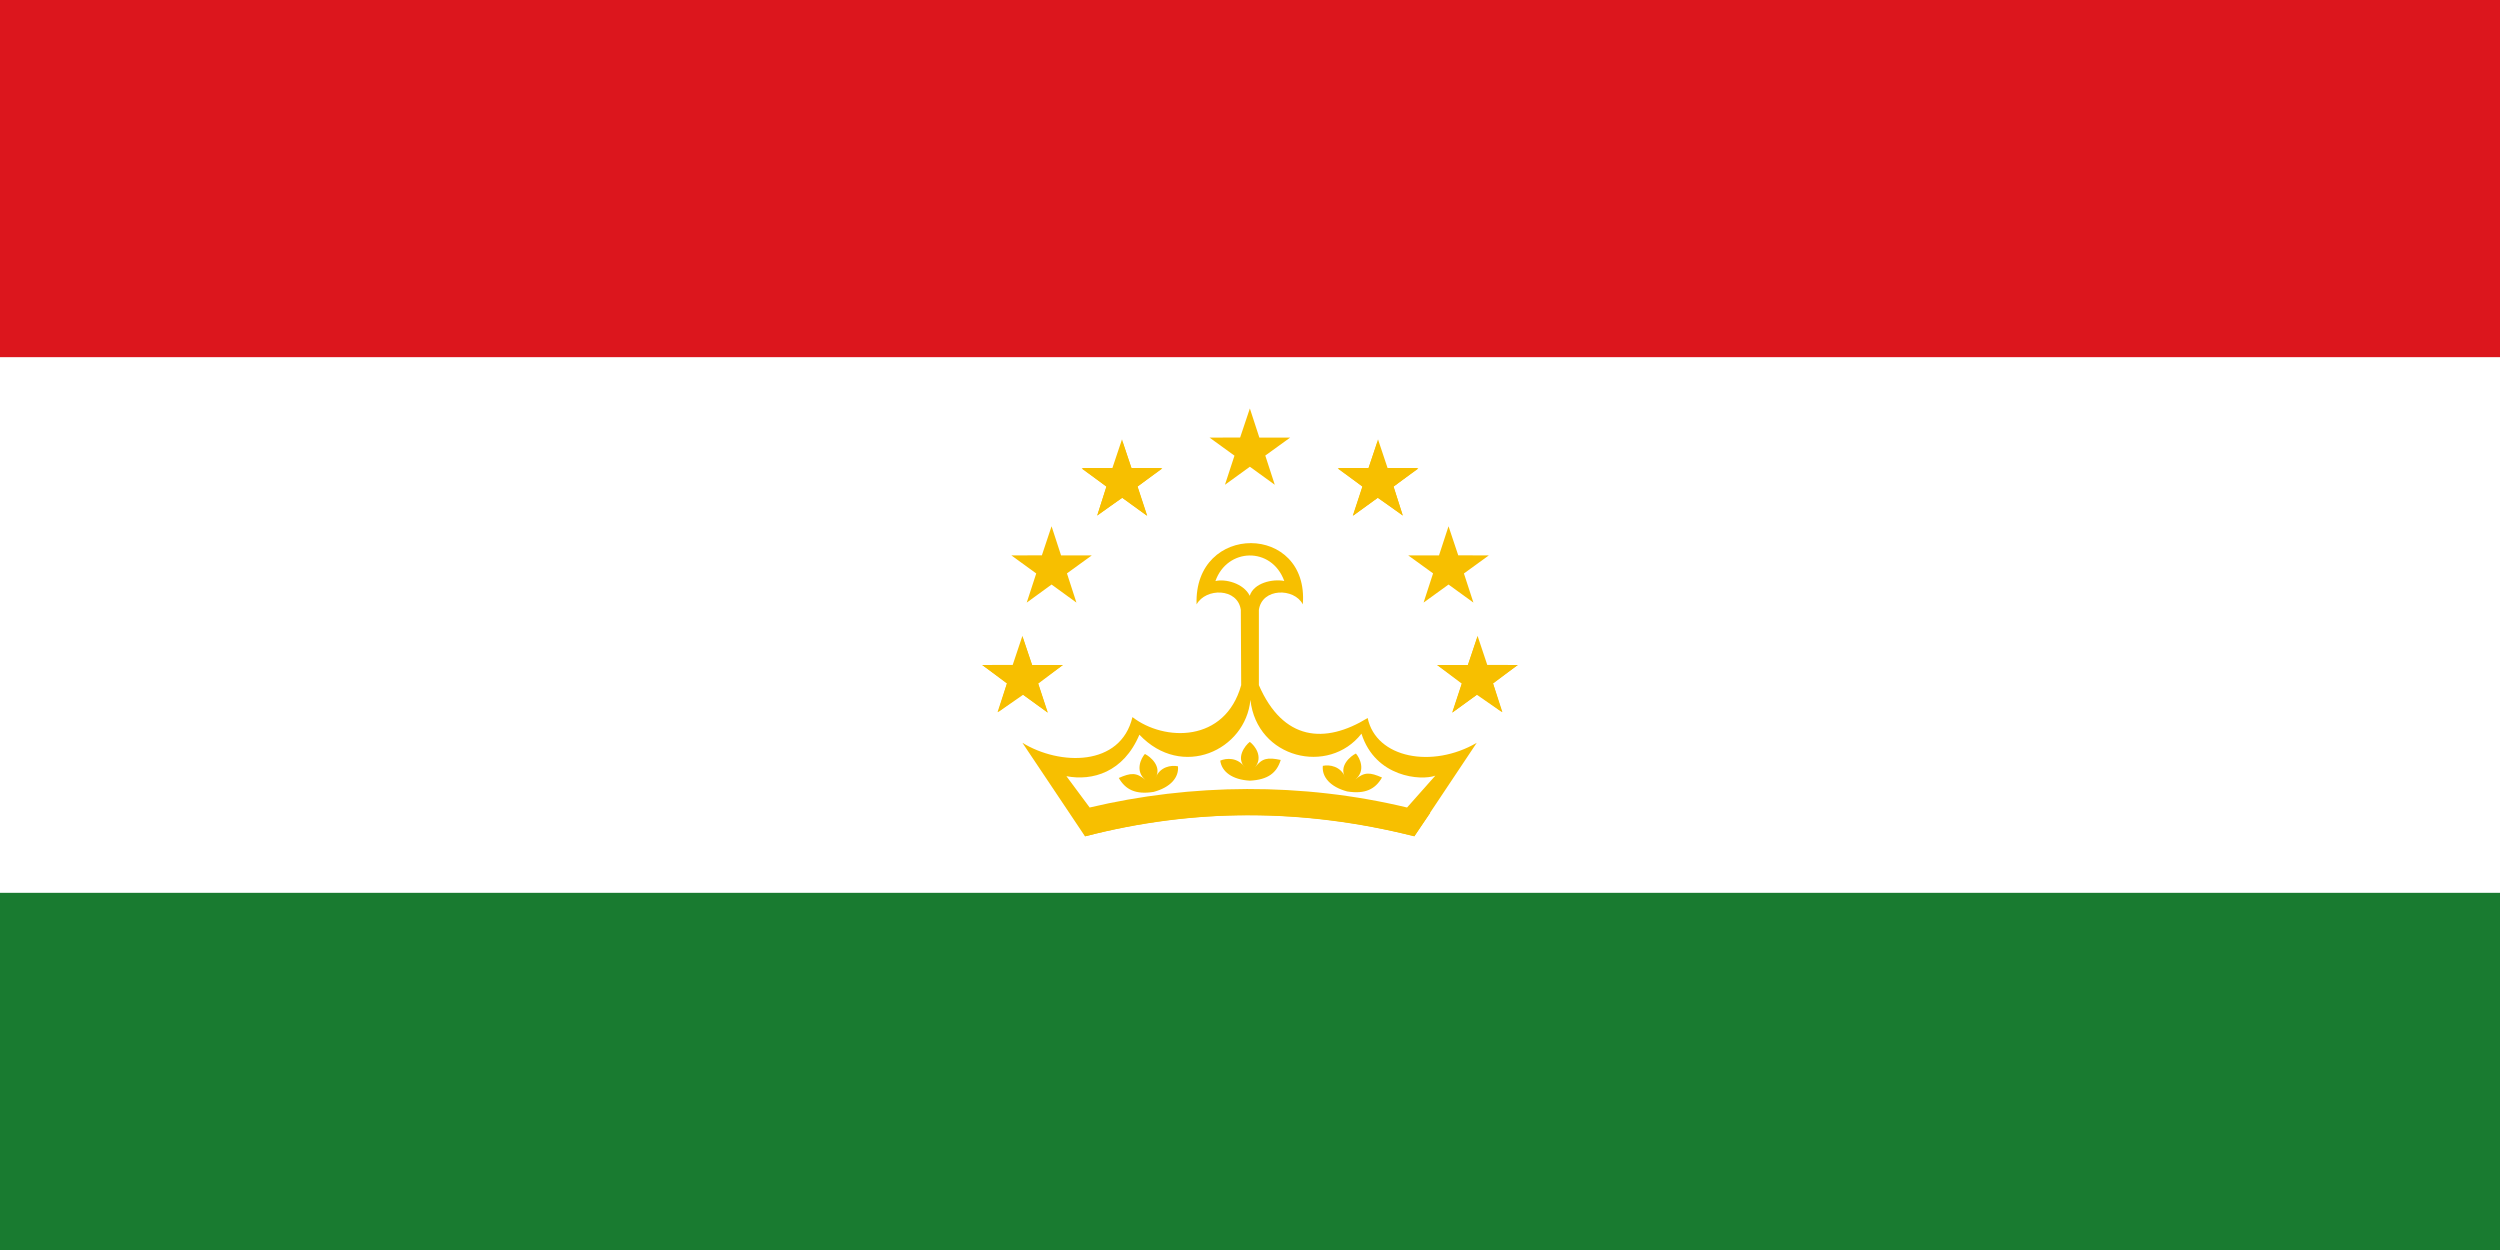
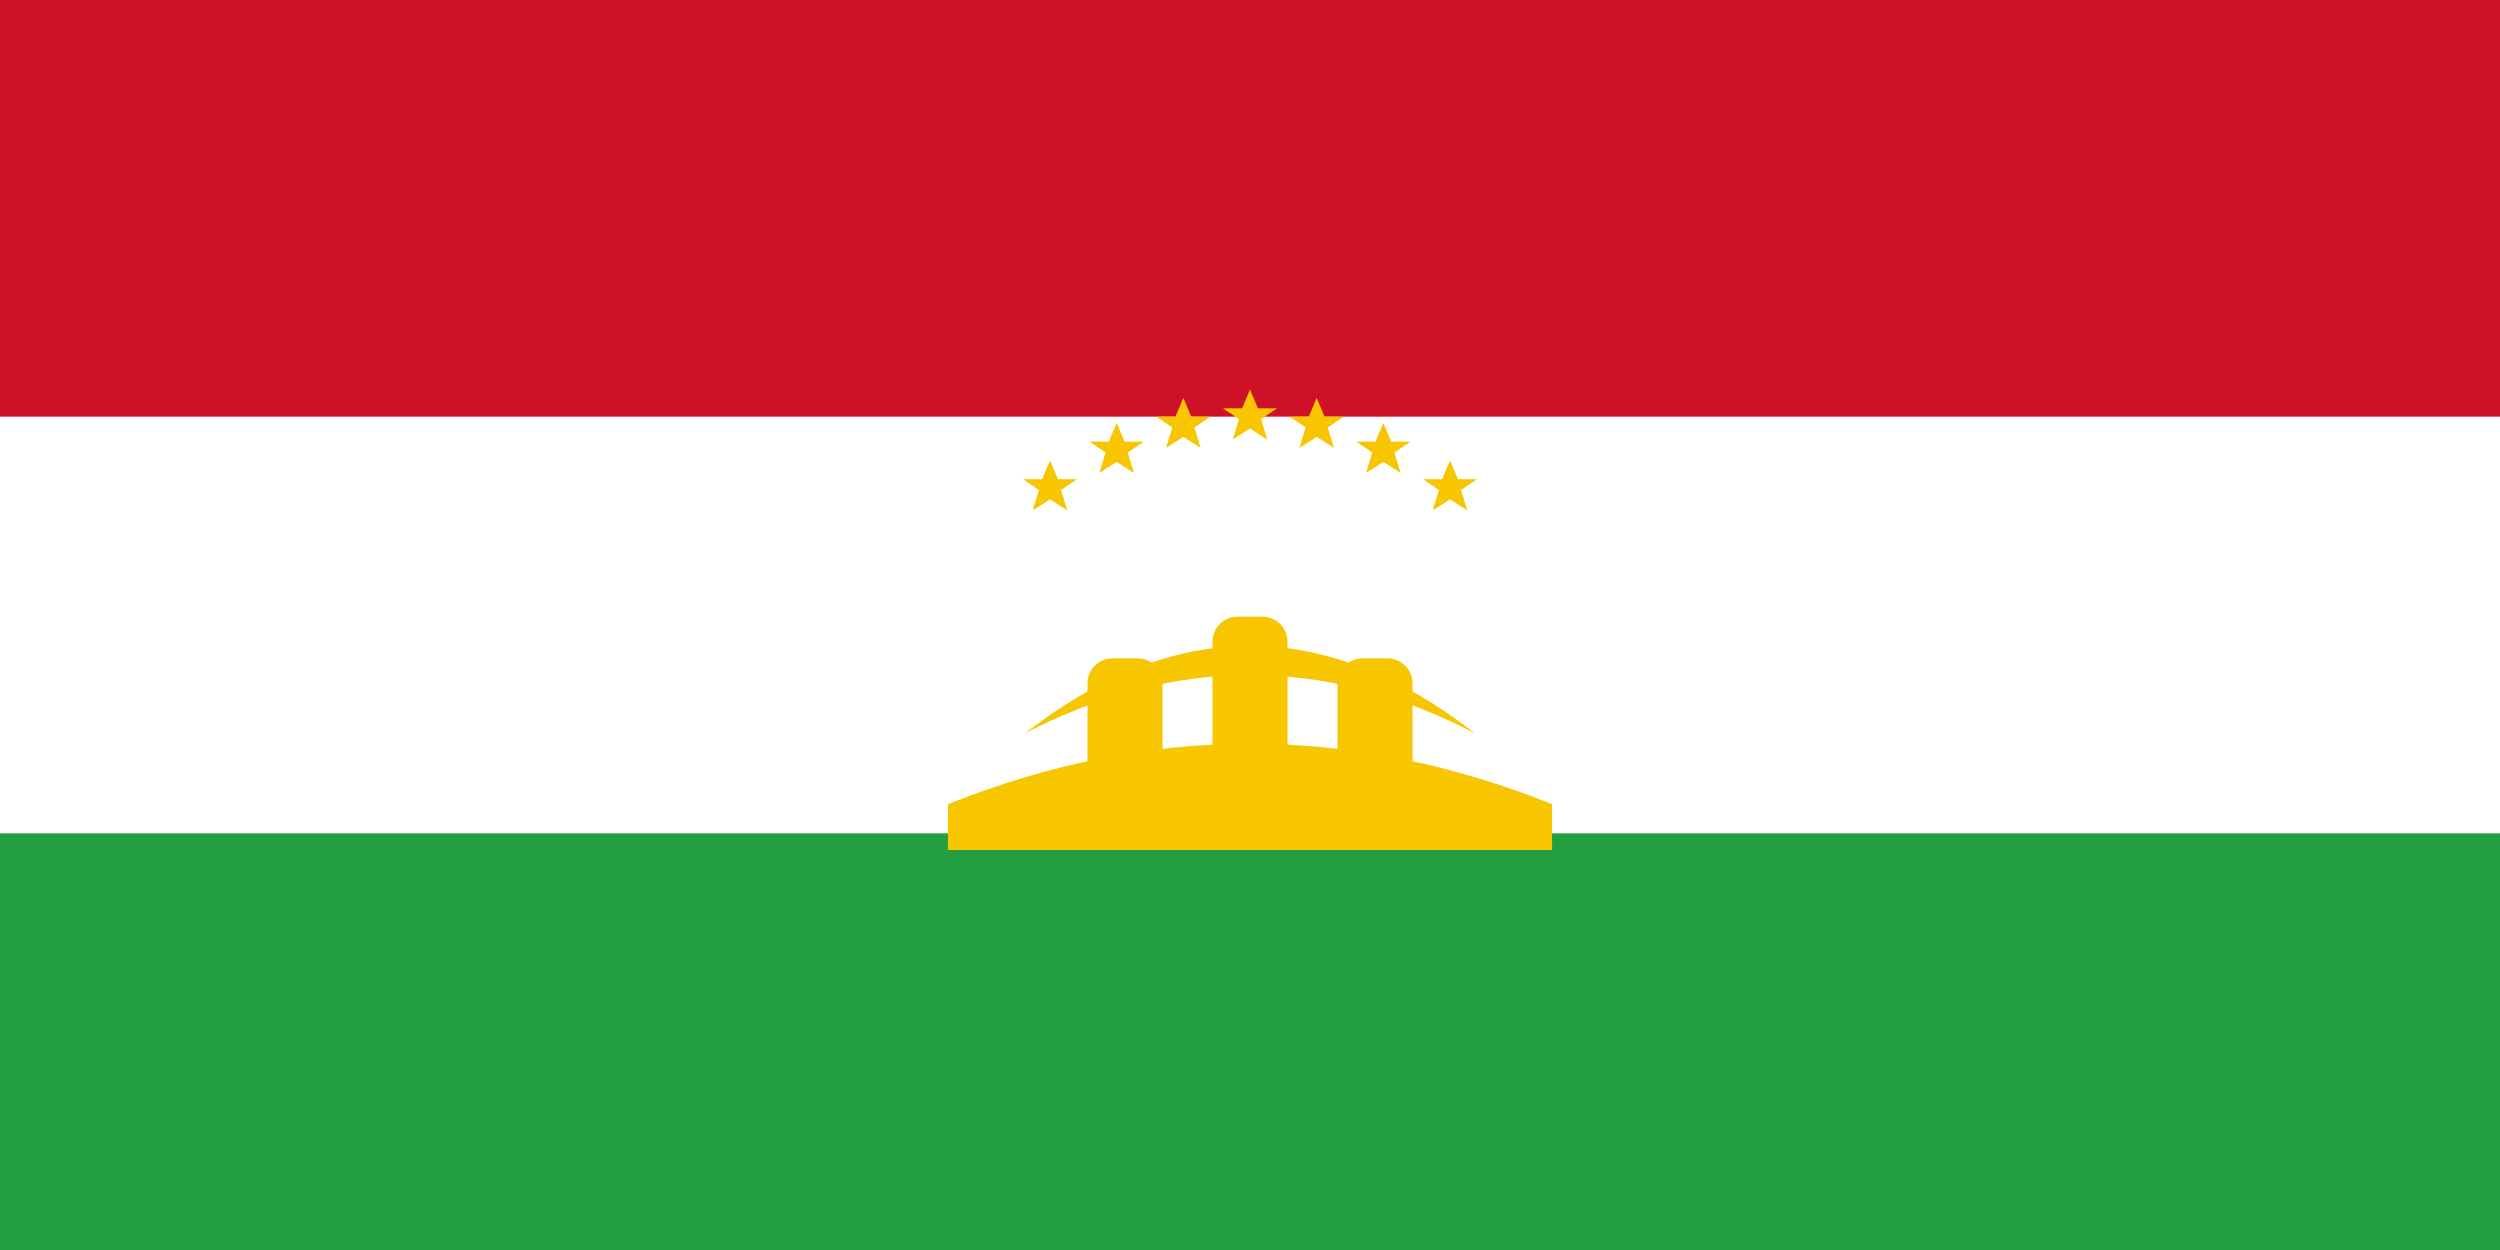
- <svg xmlns="http://www.w3.org/2000/svg" version="1.1" id="Слой_1" x="0px" y="0px" viewBox="0 0 8267.7 4133.8" style="enable-background:new 0 0 8267.7 4133.8;" xml:space="preserve">
-   <style type="text/css">
- 	.st0{fill-rule:evenodd;clip-rule:evenodd;fill:#DC161D;}
- 	.st1{fill-rule:evenodd;clip-rule:evenodd;fill:#FFFFFF;}
- 	.st2{fill-rule:evenodd;clip-rule:evenodd;fill:#197B30;}
- 	.st3{fill:none;}
- 	.st4{fill-rule:evenodd;clip-rule:evenodd;fill:#F7BF00;}
- 	.st5{fill:none;stroke:#373435;stroke-width:0.9;stroke-miterlimit:10;}
- </style>
-   <g id="Слой_x0020_1">
-     <g id="_1759493418608">
-       <g>
-         <rect x="499.3" y="71.3" class="st0" width="7269.1" height="1038.4" />
-         <rect y="1181.1" class="st1" width="8267.7" height="1771.6" />
-         <rect class="st0" width="8267.7" height="1181.1" />
-         <rect y="2952.7" class="st2" width="8267.7" height="1181.1" />
-       </g>
-       <g>
-         <path class="st3" d="M4667,2670.5c-355.6-85.5-710.7-85.5-1065.3,0l-86.5-116.1c129,6.6,218-26.1,267-97.9" />
-         <polygon class="st4" points="3465.4,2357.2 3433.6,2260.7 3515.2,2199.2 3413.5,2199.2 3383.4,2112.2 3352.7,2199.2      3248.7,2199.2 3330.3,2260.7 3300.8,2355 3383.4,2297.7    " />
-         <polygon class="st4" points="3794,1705.6 3762.1,1609.1 3843.7,1547.7 3742,1547.7 3712,1460.7 3681.2,1547.7 3577.2,1547.7      3658.8,1609.1 3629.3,1703.4 3712,1646.1    " />
-         <line class="st3" x1="4133" y1="1794.9" x2="4133" y2="2768.1" />
-         <path class="st4" d="M4729.9,2688.2c-35.3,51.6-52.9,77.4-52.9,77.4c-362.6-93-725.2-93-1087.8,0l-43.6-79.9     C3942.2,2578.4,4332,2580.6,4729.9,2688.2z" />
-         <polygon class="st4" points="3344.7,1836.8 3445.6,1836.5 3477.6,1740.4 3509,1836.8 3610.5,1836.8 3528.5,1896.2 3559.8,1992.8      3477.6,1933.1 3395.5,1992.8 3426.9,1896.5    " />
-         <polygon class="st4" points="3577.2,1549.6 3678.3,1549.2 3710.5,1453.1 3741.9,1549.5 3843.7,1549.5 3761.5,1609 3792.9,1705.6      3710.5,1645.9 3628.2,1705.6 3659.6,1609.3    " />
-         <polygon class="st4" points="3248,2199.2 3349.1,2198.9 3381.2,2102.8 3412.7,2199.2 3514.5,2199.2 3432.3,2258.7 3463.7,2355.3      3381.2,2295.6 3298.9,2355.3 3330.4,2258.9    " />
-         <line class="st3" x1="3589.2" y1="2765.5" x2="3381.9" y2="2456.5" />
-         <rect x="4104" y="1980.6" class="st3" width="59.2" height="319.5" />
-         <path class="st3" d="M4309.7,2001.4c-34.1-93.4-146.5-62.5-146.5,16" />
-         <path class="st4" d="M3381.2,2456.5l207,309.3c352.6-93,717.4-93.1,1089.3-0.2l206.2-309.1c-178.8,83.5-312.3,53.6-344.9-119.2     c-111.4,139.2-314.4,116.7-375.5-71.4v-248.7c10.2-73.4,117.1-73.4,145.3-18.4c21.3-268.8-361-271.3-351.3,0.1     c30.4-55.1,136.2-55.1,146.3,18.3l1.2,248.7c-53.1,190.7-290.9,214.2-378.6,69.3C3707.3,2514.4,3526,2542.7,3381.2,2456.5z" />
-         <path class="st1" d="M3603.6,2670.5c335.4-79.5,702.6-83.5,1049.7,0l89.8-112.6c-76,34.1-185.9-18.1-241.4-95.1     c-93,60.5-305.7,28.2-368-84.4c-58.8,115-240.2,146.1-375.9,86.3c-46,59.8-143.9,107.3-231.7,93L3603.6,2670.5z" />
-         <path class="st4" d="M4133.1,2453.5c15.8,11.2,45.6,48.8,17.6,84c23.7-30.9,42.1-33.1,84.8-24.3c-13,42.2-41.7,65.6-102,68.5     c-58.3-3-93.4-29.8-98-66.2c20.8-9.2,58.1-11,81.5,22.3C4086.2,2506,4117.7,2465.1,4133.1,2453.5z" />
-         <path class="st4" d="M4494.7,2492c12.9,14.2,33.5,57-1.9,85.7c30.1-25.4,48.6-23.7,88.2-6.4c-22.3,38.6-55.6,55.6-115.1,46.1     c-56.1-14.9-84.4-48.2-80.6-84.7c22.4-4.7,59.2,1.1,74.4,38.5C4437.1,2533.6,4477.2,2500.1,4494.7,2492z" />
-         <path class="st4" d="M3766.2,2493.5c-12.9,14.1-33.5,57,1.9,85.7c-30.1-25.4-48.6-23.7-88.2-6.4c22.3,38.6,55.6,55.6,115.1,46.1     c56.1-14.9,84.3-48.2,80.6-84.7c-22.3-4.7-59.2,1.1-74.4,38.5C3823.8,2535.2,3783.7,2501.6,3766.2,2493.5z" />
-         <polygon class="st4" points="4802.2,2357.2 4834.1,2260.7 4752.5,2199.2 4854.2,2199.2 4884.2,2112.2 4914.9,2199.2      5018.9,2199.2 4937.4,2260.7 4966.9,2355 4884.2,2297.7    " />
-         <polygon class="st4" points="4473.7,1705.6 4505.5,1609.1 4424,1547.7 4525.7,1547.7 4555.7,1460.7 4586.4,1547.7 4690.4,1547.7      4608.8,1609.1 4638.4,1703.4 4555.7,1646.1    " />
-         <polygon class="st4" points="4923.6,1836.8 4822.5,1836.5 4790.4,1740.4 4758.9,1836.8 4657.2,1836.8 4739.3,1896.2      4707.9,1992.8 4790.4,1933.1 4872.7,1992.8 4841.3,1896.5    " />
-         <polygon class="st4" points="4690.4,1549.6 4589.3,1549.2 4557.2,1453.1 4525.7,1549.5 4424,1549.5 4506.1,1609 4474.7,1705.6      4557.2,1645.9 4639.5,1705.6 4608.1,1609.3    " />
-         <polygon class="st4" points="5019.6,2199.2 4918.5,2198.9 4886.4,2102.8 4855,2199.2 4753.2,2199.2 4835.4,2258.7 4804,2355.3      4886.4,2295.6 4968.7,2355.3 4937.3,2258.9    " />
-         <ellipse class="st3" cx="4133.4" cy="1955.3" rx="118.4" ry="118" />
-         <path class="st1" d="M4247.2,1921.3c-39.5-7.6-100.9,6.7-114.2,49c-20.6-42.1-82.3-56.7-113.5-48.6     C4058.2,1811.4,4205.2,1806.4,4247.2,1921.3z" />
-         <polygon class="st4" points="4000.1,1447.2 4101.2,1446.9 4133.4,1350.8 4164.8,1447.2 4266.6,1447.2 4184.4,1506.6      4215.8,1603.2 4133.4,1543.5 4051,1603.2 4082.5,1506.9    " />
-       </g>
-     </g>
-     <rect x="3249.2" y="1351.2" class="st5" width="1771.6" height="1417.3" />
-     <line class="st5" x1="4133.8" y1="1796.5" x2="5334.8" y2="1796.5" />
-     <line class="st5" x1="4961" y1="1351.2" x2="5451" y2="1351.2" />
-     <g id="_1759493470864">
-       <g>
-         <rect x="499.3" y="71.3" class="st0" width="7269.1" height="1038.4" />
-         <rect y="1181.1" class="st1" width="8267.7" height="1771.6" />
-         <rect class="st0" width="8267.7" height="1181.1" />
-         <rect y="2952.7" class="st2" width="8267.7" height="1181.1" />
-       </g>
-       <g>
-         <path class="st3" d="M4667,2670.5c-355.6-85.5-710.7-85.5-1065.3,0l-86.5-116.1c129,6.6,218-26.1,267-97.9" />
-         <polygon class="st4" points="3465.4,2357.2 3433.6,2260.7 3515.2,2199.2 3413.5,2199.2 3383.4,2112.2 3352.7,2199.2      3248.7,2199.2 3330.3,2260.7 3300.8,2355 3383.4,2297.7    " />
-         <polygon class="st4" points="3794,1705.6 3762.1,1609.1 3843.7,1547.7 3742,1547.7 3712,1460.7 3681.2,1547.7 3577.2,1547.7      3658.8,1609.1 3629.3,1703.4 3712,1646.1    " />
-         <line class="st3" x1="4133" y1="1794.9" x2="4133" y2="2768.1" />
-         <path class="st4" d="M4729.9,2688.2c-35.3,51.6-52.9,77.4-52.9,77.4c-362.6-93-725.2-93-1087.8,0l-43.6-79.9     C3942.2,2578.4,4332,2580.6,4729.9,2688.2z" />
-         <polygon class="st4" points="3344.7,1836.8 3445.6,1836.5 3477.6,1740.4 3509,1836.8 3610.5,1836.8 3528.5,1896.2 3559.8,1992.8      3477.6,1933.1 3395.5,1992.8 3426.9,1896.5    " />
-         <polygon class="st4" points="3577.2,1549.6 3678.3,1549.2 3710.5,1453.1 3741.9,1549.5 3843.7,1549.5 3761.5,1609 3792.9,1705.6      3710.5,1645.9 3628.2,1705.6 3659.6,1609.3    " />
-         <polygon class="st4" points="3248,2199.2 3349.1,2198.9 3381.2,2102.8 3412.7,2199.2 3514.5,2199.2 3432.3,2258.7 3463.7,2355.3      3381.2,2295.6 3298.9,2355.3 3330.4,2258.9    " />
-         <line class="st3" x1="3589.2" y1="2765.5" x2="3381.9" y2="2456.5" />
-         <rect x="4104" y="1980.6" class="st3" width="59.2" height="319.5" />
-         <path class="st3" d="M4309.7,2001.4c-34.1-93.4-146.5-62.5-146.5,16" />
-         <path class="st4" d="M3381.2,2456.5l207,309.3c352.6-93,717.4-93.1,1089.3-0.2l206.2-309.1c-146.5,85.6-332.7,51.3-360.7-82     c-141.6,87.1-279.9,75.3-359.8-108.7v-248.7c10.2-73.4,117.1-73.4,145.3-18.4c21.3-268.8-361-271.3-351.3,0.1     c30.4-55.1,136.2-55.1,146.3,18.3l1.2,248.7c-53.1,190.7-254.2,187.1-359.6,105.7C3705.9,2536.3,3504.1,2532.2,3381.2,2456.5z" />
-         <path class="st1" d="M3603.6,2670.5c335.4-79.5,702.6-83.5,1049.7,0l93.4-105.3c-46.9,17.1-198.1,6.2-244.2-138.9     c-108,138.3-345.8,82.6-367.3-111.8c-15.9,166.7-226.4,264.1-367.1,115.2c-52.8,124.9-155.7,153.6-241.4,137.2L3603.6,2670.5z" />
-         <path class="st4" d="M4133.1,2453.5c15.8,11.2,45.6,48.8,17.6,84c23.7-30.9,42.1-33.1,84.8-24.3c-13,42.2-41.7,65.6-102,68.5     c-58.3-3-93.4-29.8-98-66.2c20.8-9.2,58.1-11,81.5,22.3C4086.2,2506,4117.7,2465.1,4133.1,2453.5z" />
-         <path class="st4" d="M4484.1,2492c12.9,14.2,33.5,57-1.9,85.7c30.1-25.4,48.6-23.7,88.2-6.4c-22.3,38.6-55.6,55.6-115.1,46.1     c-56.1-14.9-84.4-48.2-80.6-84.7c22.4-4.7,59.2,1.1,74.4,38.5C4426.5,2533.6,4466.5,2500.1,4484.1,2492z" />
-         <path class="st4" d="M3786.2,2493.5c-12.9,14.1-33.5,57,1.9,85.7c-30.1-25.4-48.6-23.7-88.2-6.4c22.3,38.6,55.6,55.6,115.1,46.1     c56.2-14.9,84.4-48.2,80.6-84.7c-22.3-4.7-59.2,1.1-74.4,38.5C3843.9,2535.2,3803.8,2501.6,3786.2,2493.5z" />
-         <polygon class="st4" points="4802.2,2357.2 4834.1,2260.7 4752.5,2199.2 4854.2,2199.2 4884.2,2112.2 4914.9,2199.2      5018.9,2199.2 4937.4,2260.7 4966.9,2355 4884.2,2297.7    " />
-         <polygon class="st4" points="4473.7,1705.6 4505.5,1609.1 4424,1547.7 4525.7,1547.7 4555.7,1460.7 4586.4,1547.7 4690.4,1547.7      4608.8,1609.1 4638.4,1703.4 4555.7,1646.1    " />
-         <polygon class="st4" points="4923.6,1836.8 4822.5,1836.5 4790.4,1740.4 4758.9,1836.8 4657.2,1836.8 4739.3,1896.2      4707.9,1992.8 4790.4,1933.1 4872.7,1992.8 4841.3,1896.5    " />
-         <polygon class="st4" points="4690.4,1549.6 4589.3,1549.2 4557.2,1453.1 4525.7,1549.5 4424,1549.5 4506.1,1609 4474.7,1705.6      4557.2,1645.9 4639.5,1705.6 4608.1,1609.3    " />
-         <polygon class="st4" points="5019.6,2199.2 4918.5,2198.9 4886.4,2102.8 4855,2199.2 4753.2,2199.2 4835.4,2258.7 4804,2355.3      4886.4,2295.6 4968.7,2355.3 4937.3,2258.9    " />
-         <ellipse class="st3" cx="4133.4" cy="1955.3" rx="118.4" ry="118" />
-         <path class="st1" d="M4247.2,1921.3c-39.5-7.6-100.9,6.7-114.2,49c-20.6-42.1-82.3-56.7-113.5-48.6     C4058.2,1811.4,4205.2,1806.4,4247.2,1921.3z" />
-         <polygon class="st4" points="4000.1,1447.2 4101.2,1446.9 4133.4,1350.8 4164.8,1447.2 4266.6,1447.2 4184.4,1506.6      4215.8,1603.2 4133.4,1543.5 4051,1603.2 4082.5,1506.9    " />
-       </g>
-     </g>
+ <svg xmlns="http://www.w3.org/2000/svg" width="1200" height="600" viewBox="0 0 1200 600">
+   <rect width="1200" height="600" fill="#FFFFFF" />
+   <rect width="1200" height="200" y="0" fill="#CE1126" />
+   <rect width="1200" height="200" y="400" fill="#239F40" />
+   <g fill="#F7C600" transform="translate(600 300)">
+     <path d="M-145 86 Q0 28 145 86 L145 108 H-145 Z" />
+     <path d="M-108 52 Q0 -32 108 52 Q0 -4 -108 52 Z" />
+     <rect x="-78" y="16" width="36" height="92" rx="12" />
+     <rect x="-18" y="-4" width="36" height="112" rx="12" />
+     <rect x="42" y="16" width="36" height="92" rx="12" />
+     <path d="M0 -13 L3.8 -4 L13 -4 L5.3 1.2 L8.3 11 L0 5.7 L-8.3 11 L-5.3 1.2 L-13 -4 L-3.8 -4 Z" transform="translate(-96 -66)" />
+     <path d="M0 -13 L3.8 -4 L13 -4 L5.3 1.2 L8.3 11 L0 5.7 L-8.3 11 L-5.3 1.2 L-13 -4 L-3.8 -4 Z" transform="translate(-64 -84)" />
+     <path d="M0 -13 L3.8 -4 L13 -4 L5.3 1.2 L8.3 11 L0 5.7 L-8.3 11 L-5.3 1.2 L-13 -4 L-3.8 -4 Z" transform="translate(-32 -96)" />
+     <path d="M0 -13 L3.8 -4 L13 -4 L5.3 1.2 L8.3 11 L0 5.7 L-8.3 11 L-5.3 1.2 L-13 -4 L-3.8 -4 Z" transform="translate(0 -100)" />
+     <path d="M0 -13 L3.8 -4 L13 -4 L5.3 1.2 L8.3 11 L0 5.7 L-8.3 11 L-5.3 1.2 L-13 -4 L-3.8 -4 Z" transform="translate(32 -96)" />
+     <path d="M0 -13 L3.8 -4 L13 -4 L5.3 1.2 L8.3 11 L0 5.7 L-8.3 11 L-5.3 1.2 L-13 -4 L-3.8 -4 Z" transform="translate(64 -84)" />
+     <path d="M0 -13 L3.8 -4 L13 -4 L5.3 1.2 L8.3 11 L0 5.7 L-8.3 11 L-5.3 1.2 L-13 -4 L-3.8 -4 Z" transform="translate(96 -66)" />
  </g>
</svg>
